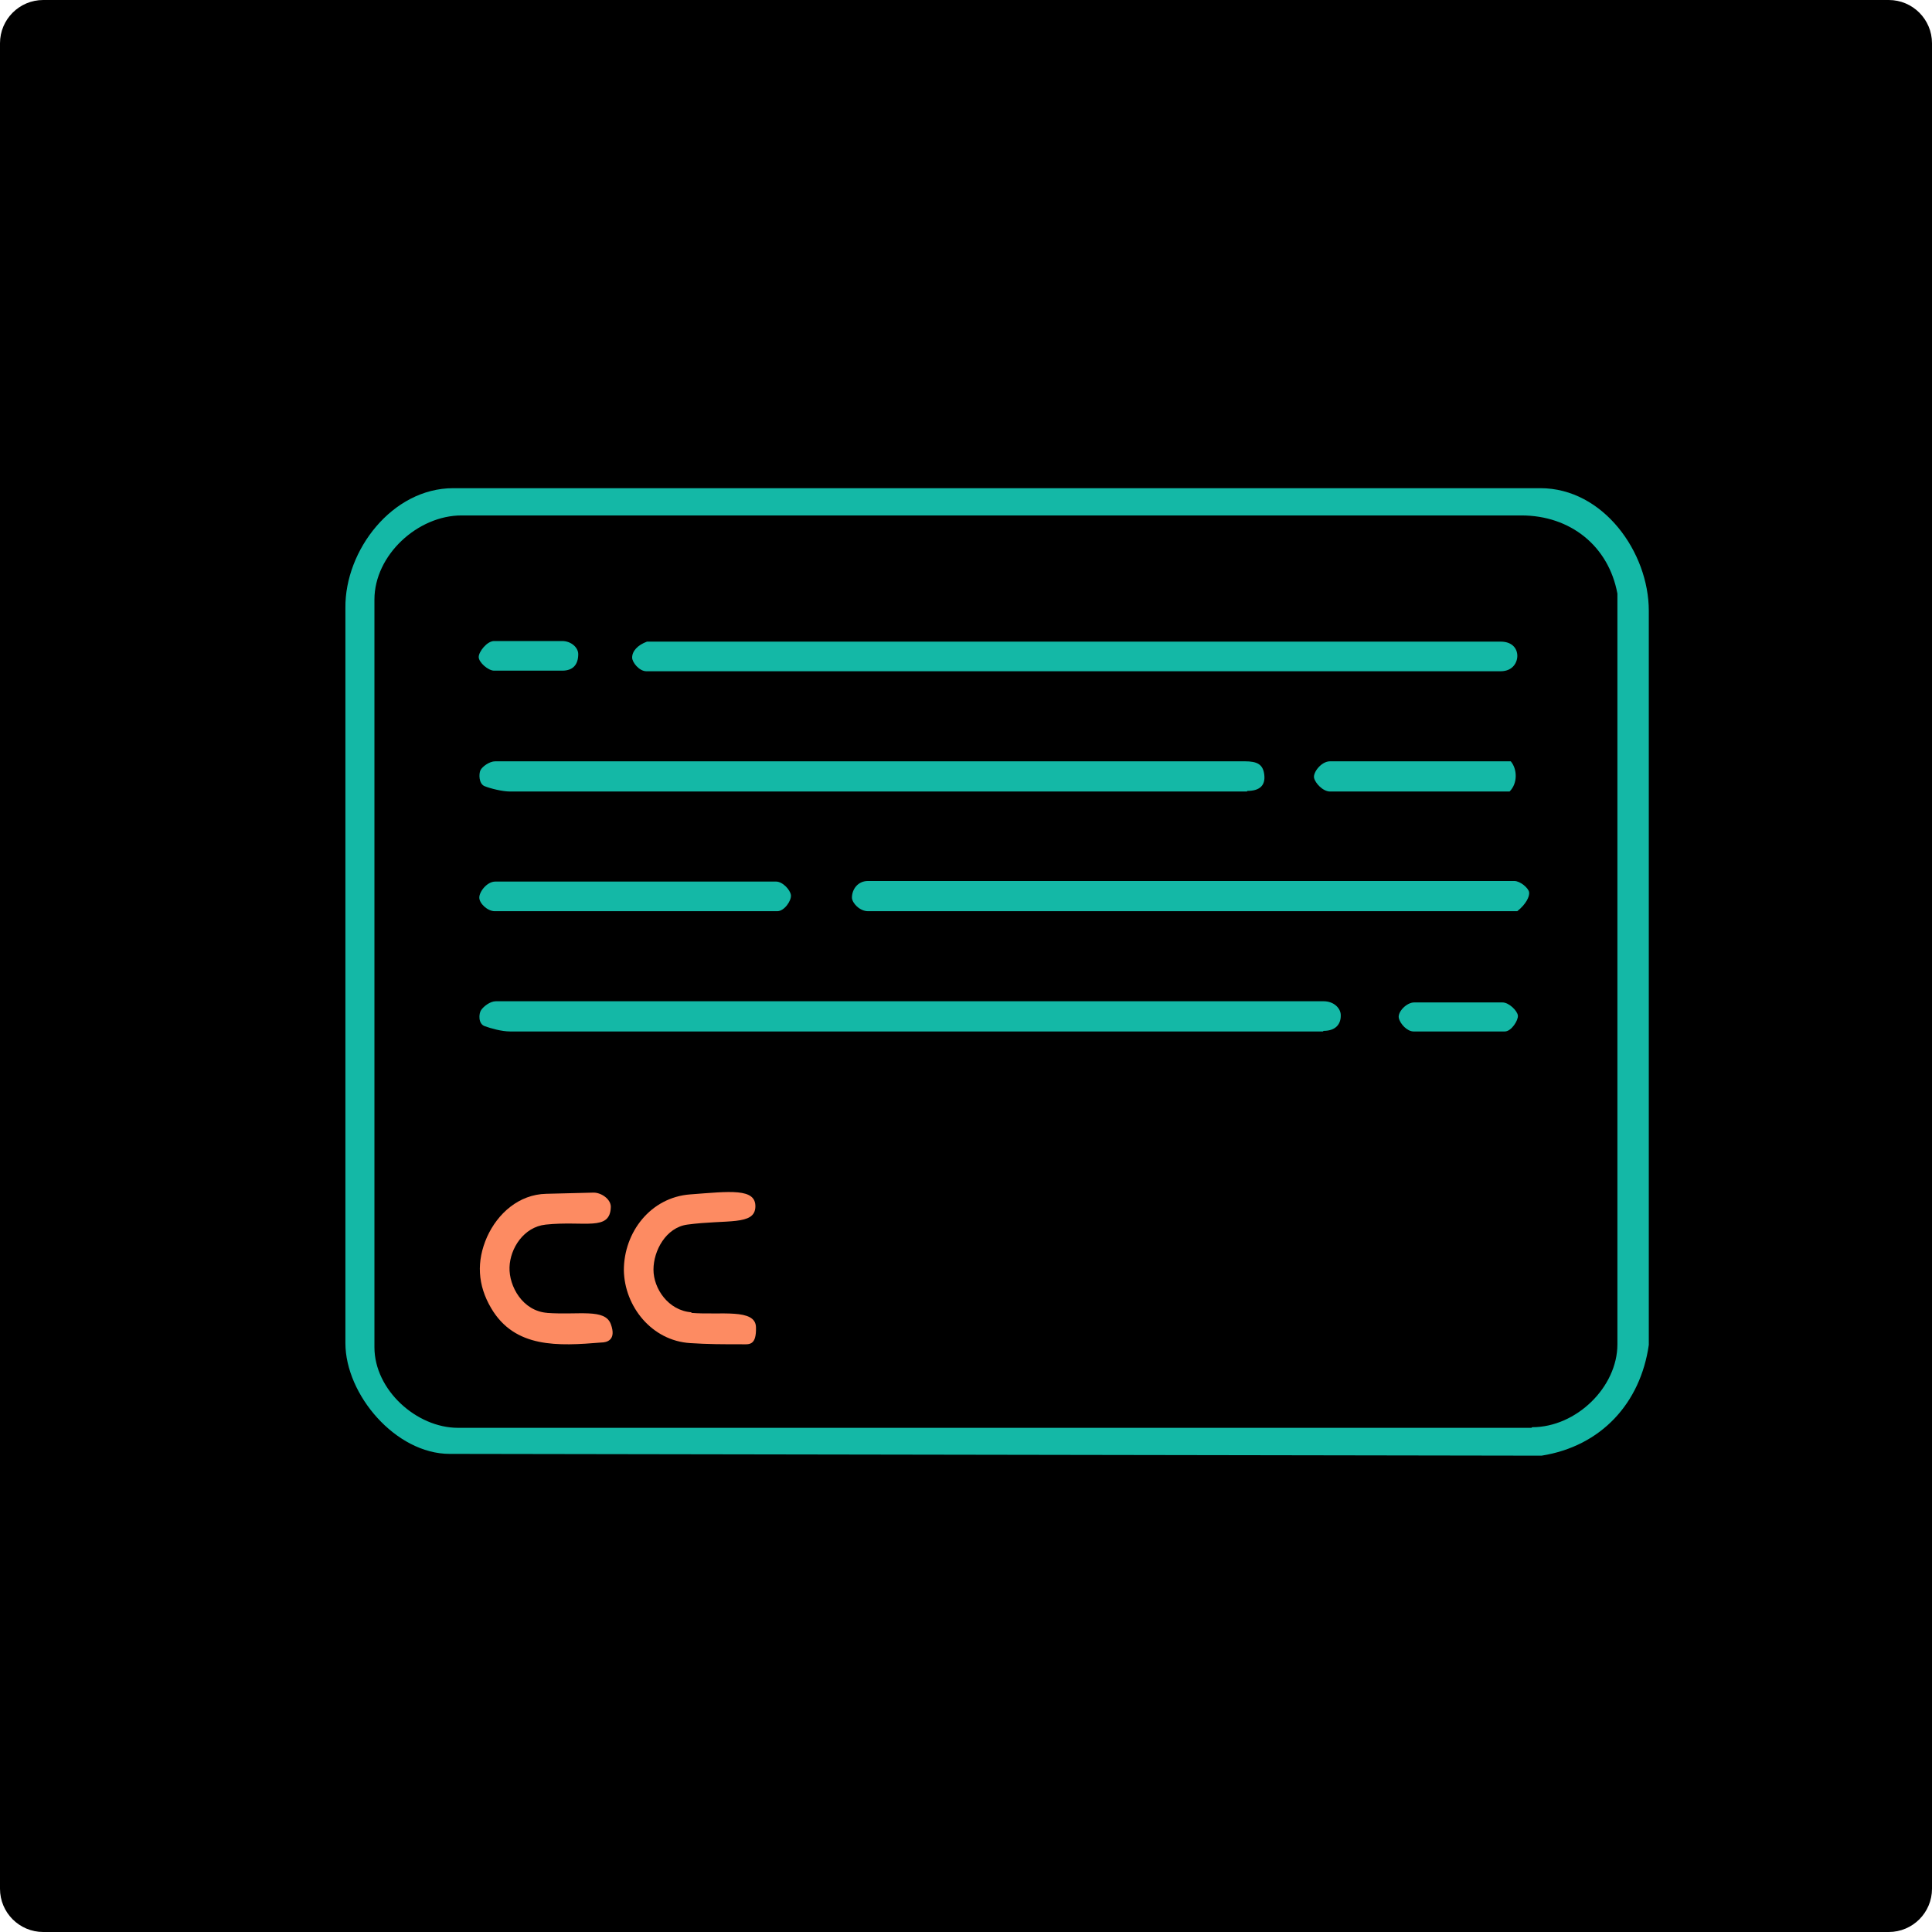
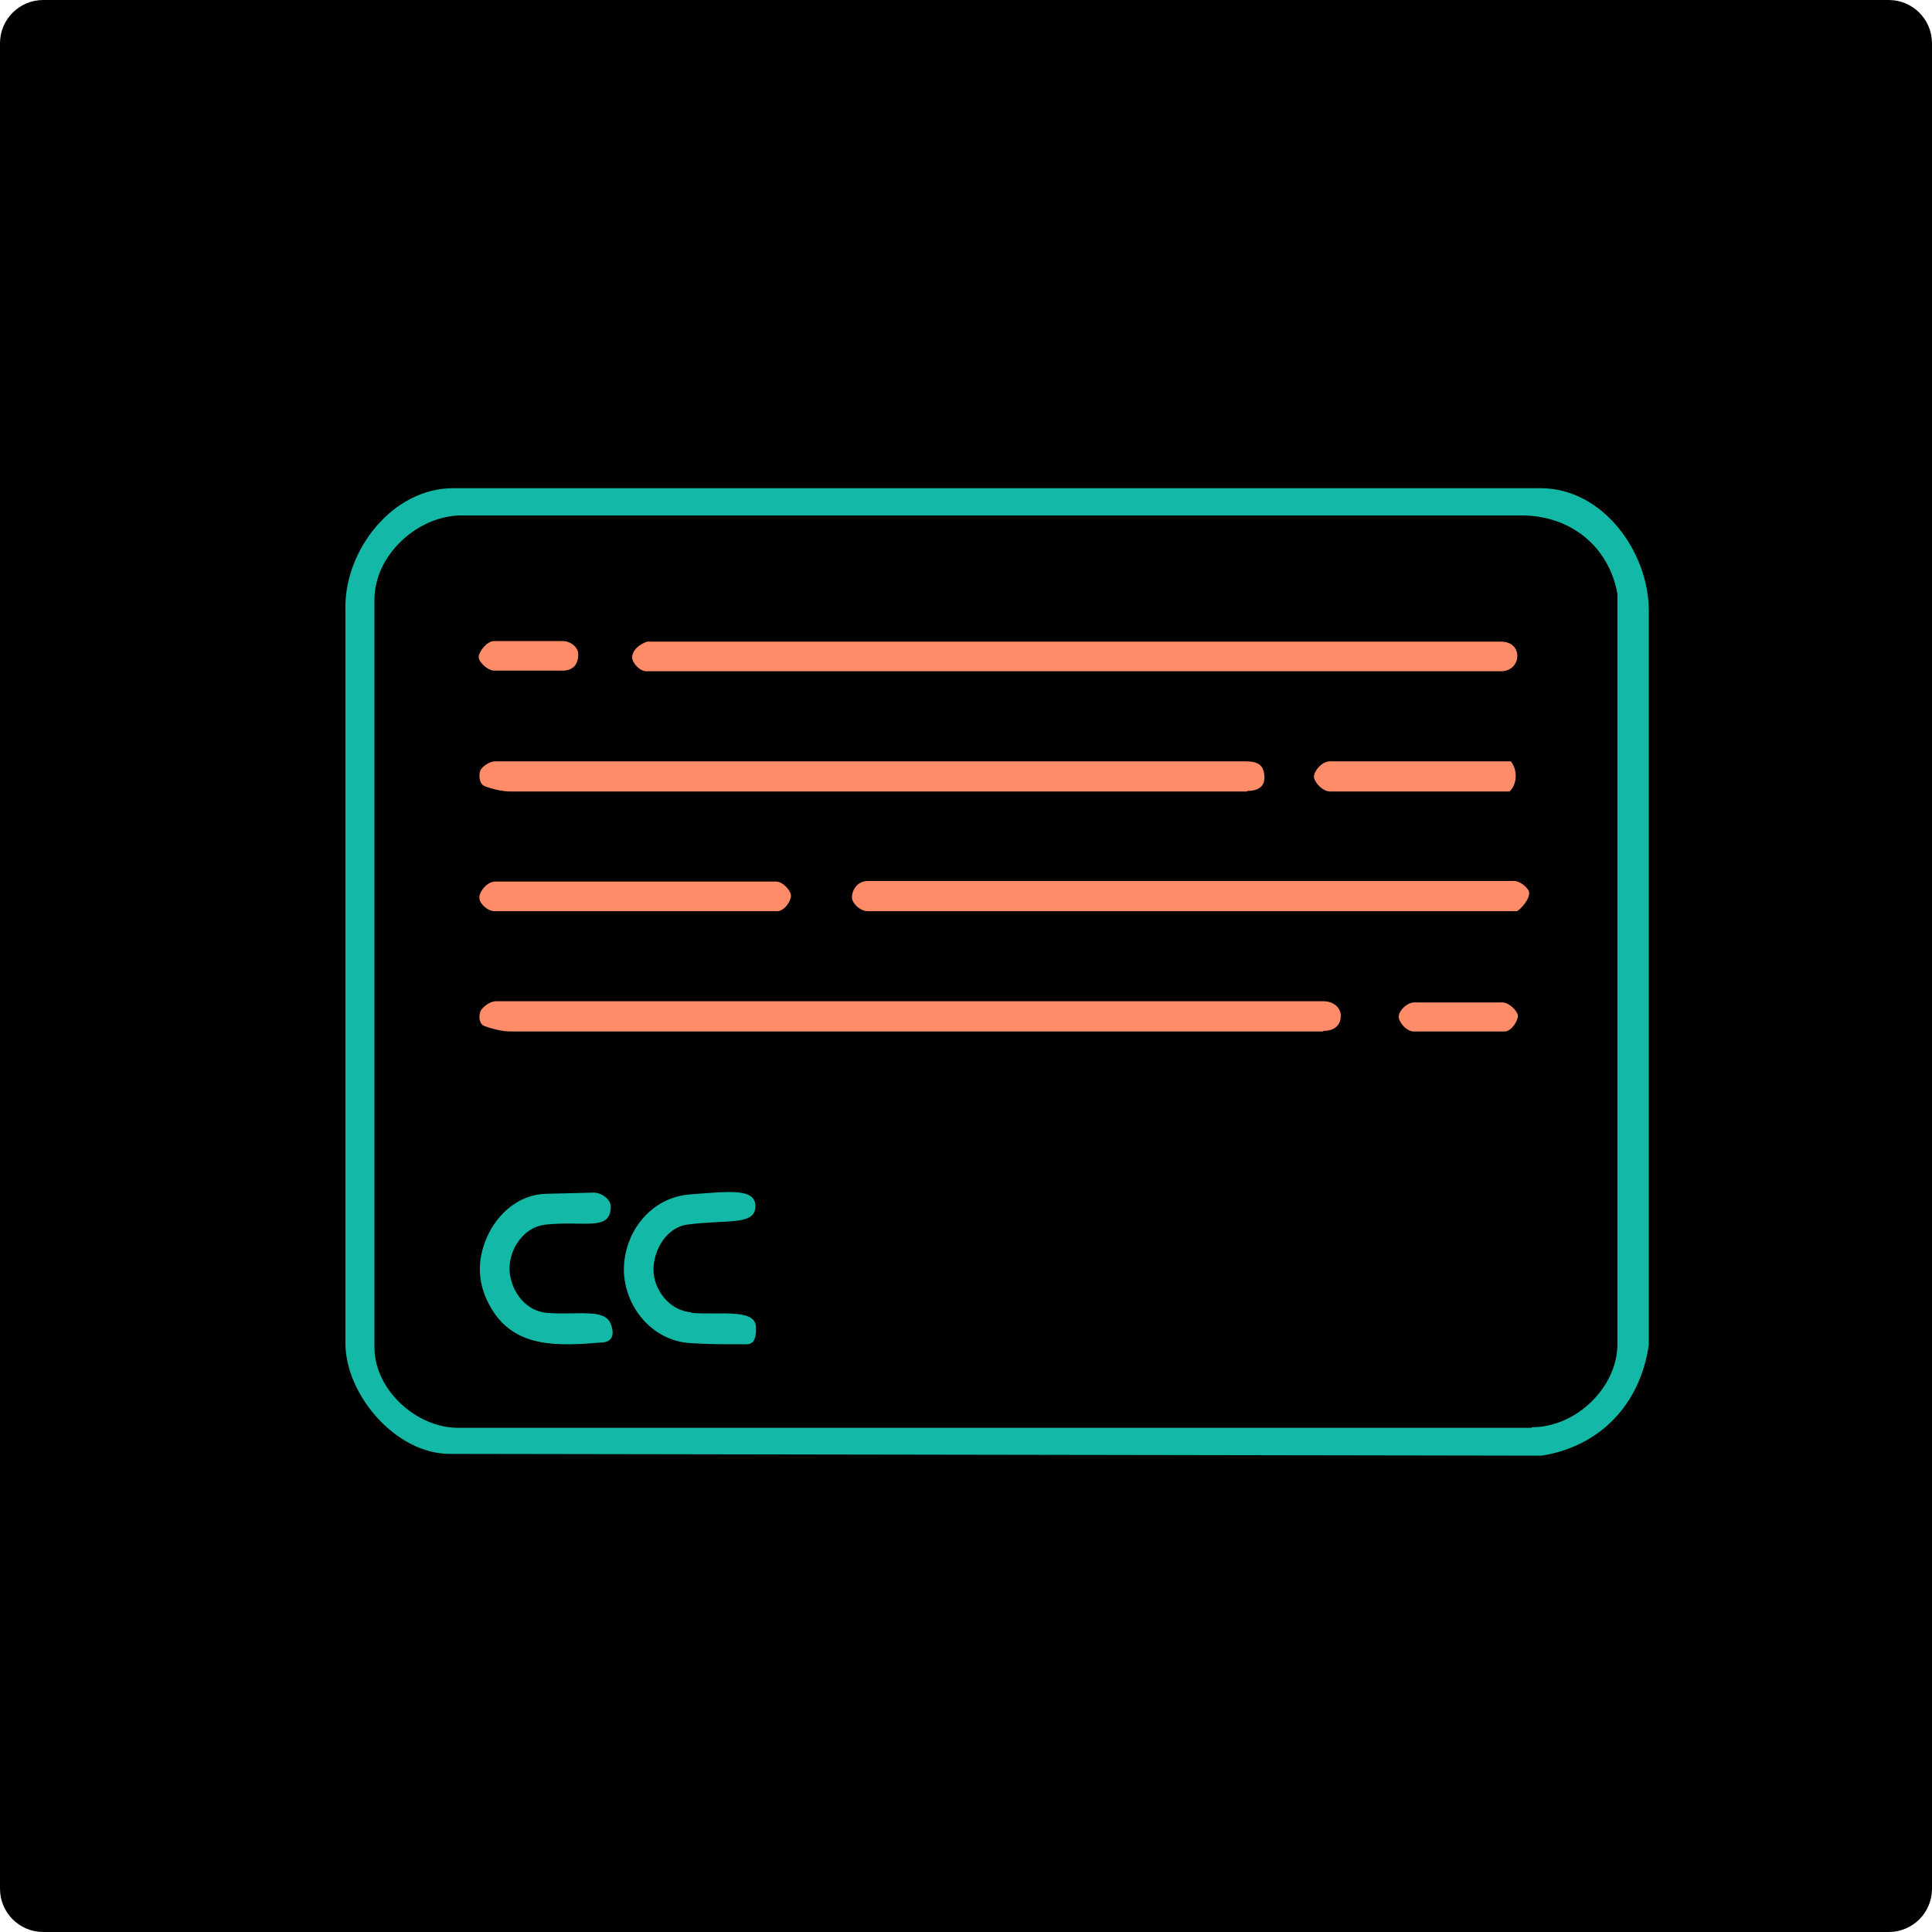
<svg xmlns="http://www.w3.org/2000/svg" id="Layer_2" data-name="Layer 2" viewBox="0 0 326.1 326.1">
  <defs>
    <style>
      .cls-1 {
-         fill: #fd8b62;
+         fill: #14B8A6;
      }

      .cls-2 {
+         fill: #ff8c69;
+       }
+ 
+       .cls-3 {
        fill: #14B8A6;
      }
    </style>
  </defs>
  <g id="Layer_1-2" data-name="Layer 1">
    <rect width="326.1" height="326.1" rx="7.3" ry="7.3" />
    <g>
-       <path class="cls-2" d="M260.1,245.7l-184.2-.3c-9.1,0-17.6-10-17.6-18.7v-124.1c-.1-9.7,7.9-20.2,18.2-20.2h183.5c10.6,0,18.3,10.8,18.3,20.7v123.9c-1.4,9.8-8,17.1-18.1,18.7h-.1ZM258.6,240.9c7.5,0,14.4-6.8,14.4-14v-126.7c-1.5-8.1-8-13.2-16.2-13.2H77.9c-7.4,0-14.7,6.7-14.7,14.2v126.2c0,7.2,7.1,13.6,14.1,13.6h181.2l.1-.1Z" />
+       <path class="cls-3" d="M260.1,245.7l-184.2-.3c-9.1,0-17.6-10-17.6-18.7v-124.1c-.1-9.7,7.9-20.2,18.2-20.2h183.5c10.6,0,18.3,10.8,18.3,20.7v123.9c-1.4,9.8-8,17.1-18.1,18.7h-.1ZM258.6,240.9c7.5,0,14.4-6.8,14.4-14v-126.7c-1.5-8.1-8-13.2-16.2-13.2H77.9c-7.4,0-14.7,6.7-14.7,14.2v126.2c0,7.2,7.1,13.6,14.1,13.6h181.2l.1-.1Z" />
      <path class="cls-2" d="M253.2,113.3H109.1c-1.2,0-2.4-1.5-2.4-2.3,0-1.1.9-2.1,2.5-2.7h144.1c1.8,0,2.7,1,2.8,2.2s-.7,2.8-2.8,2.8h-.1Z" />
      <path class="cls-2" d="M223.3,174.1H86.1c-1.4,0-3.2-.5-4.3-.9s-1-2.1-.6-2.7,1.5-1.5,2.5-1.5h139.7c1.7,0,2.8,1.1,2.9,2.2.1,1.6-.8,2.8-2.9,2.8l-.1.1Z" />
      <path class="cls-2" d="M210.5,133.6h-124.4c-1.3,0-3.3-.5-4.3-.9s-1-2.1-.7-2.7,1.5-1.5,2.5-1.5h126.5c2.1,0,3.1.5,3.3,2.3s-.8,2.7-2.9,2.7v.1Z" />
      <path class="cls-2" d="M256.1,153.8h-109.6c-1.4,0-2.7-1.4-2.7-2.3,0-1.4,1-2.8,2.7-2.8h109.1c1,0,2.4,1.2,2.5,1.9s-.5,2-2,3.2h0Z" />
      <path class="cls-2" d="M131.2,153.8h-47.7c-1.2,0-2.6-1.3-2.6-2.3s1.3-2.7,2.7-2.7h47.4c1.1,0,2.4,1.4,2.5,2.3s-1.1,2.7-2.3,2.7Z" />
      <path class="cls-1" d="M92.3,221.6c5.4.4,9.8-.8,10.8,1.9s-.7,3.1-1.6,3.1c-7.3.6-14.6,1-18.6-5.8-2.3-3.9-2.5-7.9-.7-12,1.8-4,5.4-7.2,10-7.3l8-.2c1.3,0,2.9,1.1,2.9,2.4-.1,4.2-4.4,2.3-11,3-3.7.4-6,4-6.1,7.2s2.2,7.4,6.4,7.7h-.1Z" />
      <path class="cls-1" d="M116.7,221.6c4.9.4,10.8-.8,10.9,2.4s-1.2,2.9-2.4,2.9c-3.2,0-5.7,0-8.7-.2-6.5-.4-11.1-6.2-11.2-12.3,0-6.4,4.5-12.3,11.2-12.8s11.1-1.1,11,2.1-4.8,2.1-11.5,3c-3.6.5-5.7,4.4-5.7,7.6s2.5,6.9,6.4,7.2v.1Z" />
      <path class="cls-2" d="M254.8,133.6h-30.3c-1.2,0-2.5-1.4-2.7-2.3s1.2-2.8,2.7-2.8h30.5c1.1,1.3,1.2,3.7-.2,5.1Z" />
      <path class="cls-2" d="M254,174.1h-15.4c-1.1,0-2.3-1.3-2.5-2.3s1.3-2.6,2.6-2.6h14.9c1.1,0,2.5,1.4,2.6,2.2s-1.1,2.7-2.2,2.7h0Z" />
      <path class="cls-2" d="M95,113.2h-11.6c-1,0-2.6-1.4-2.6-2.3s1.4-2.7,2.6-2.7h11.5c1.5,0,2.7,1.1,2.7,2.2,0,1.8-.9,2.8-2.7,2.8h.1Z" />
    </g>
  </g>
</svg>
